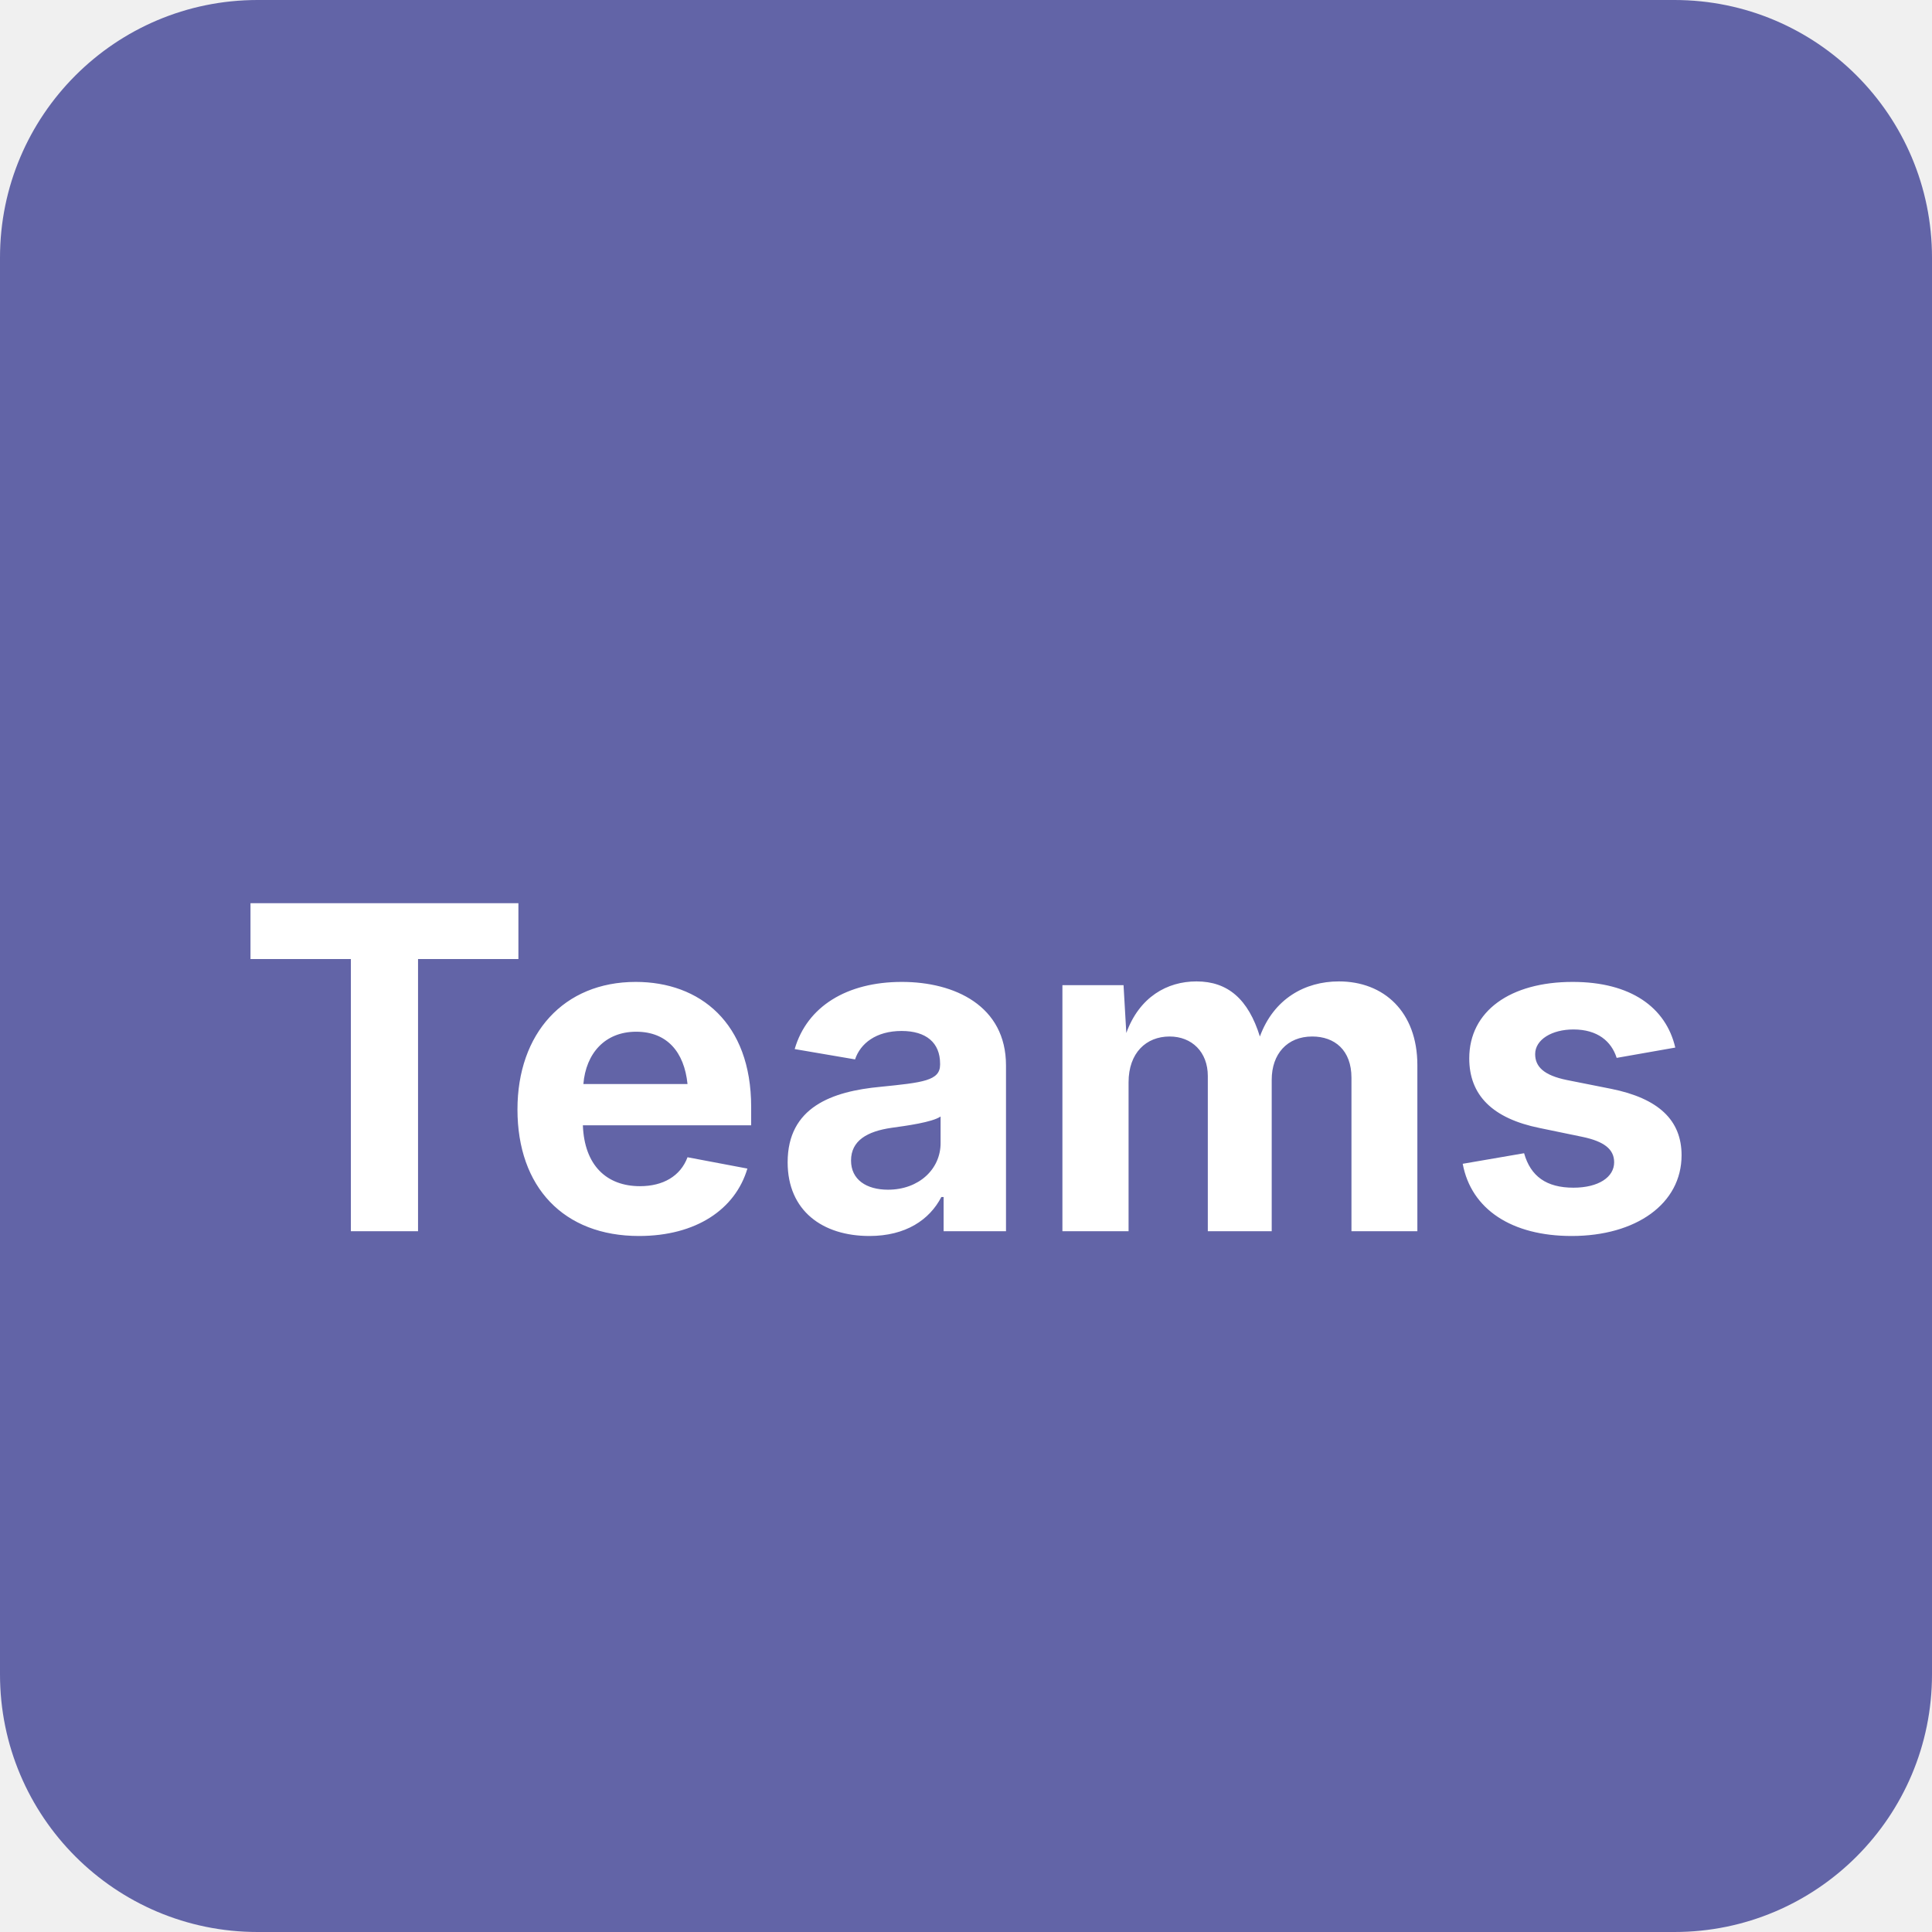
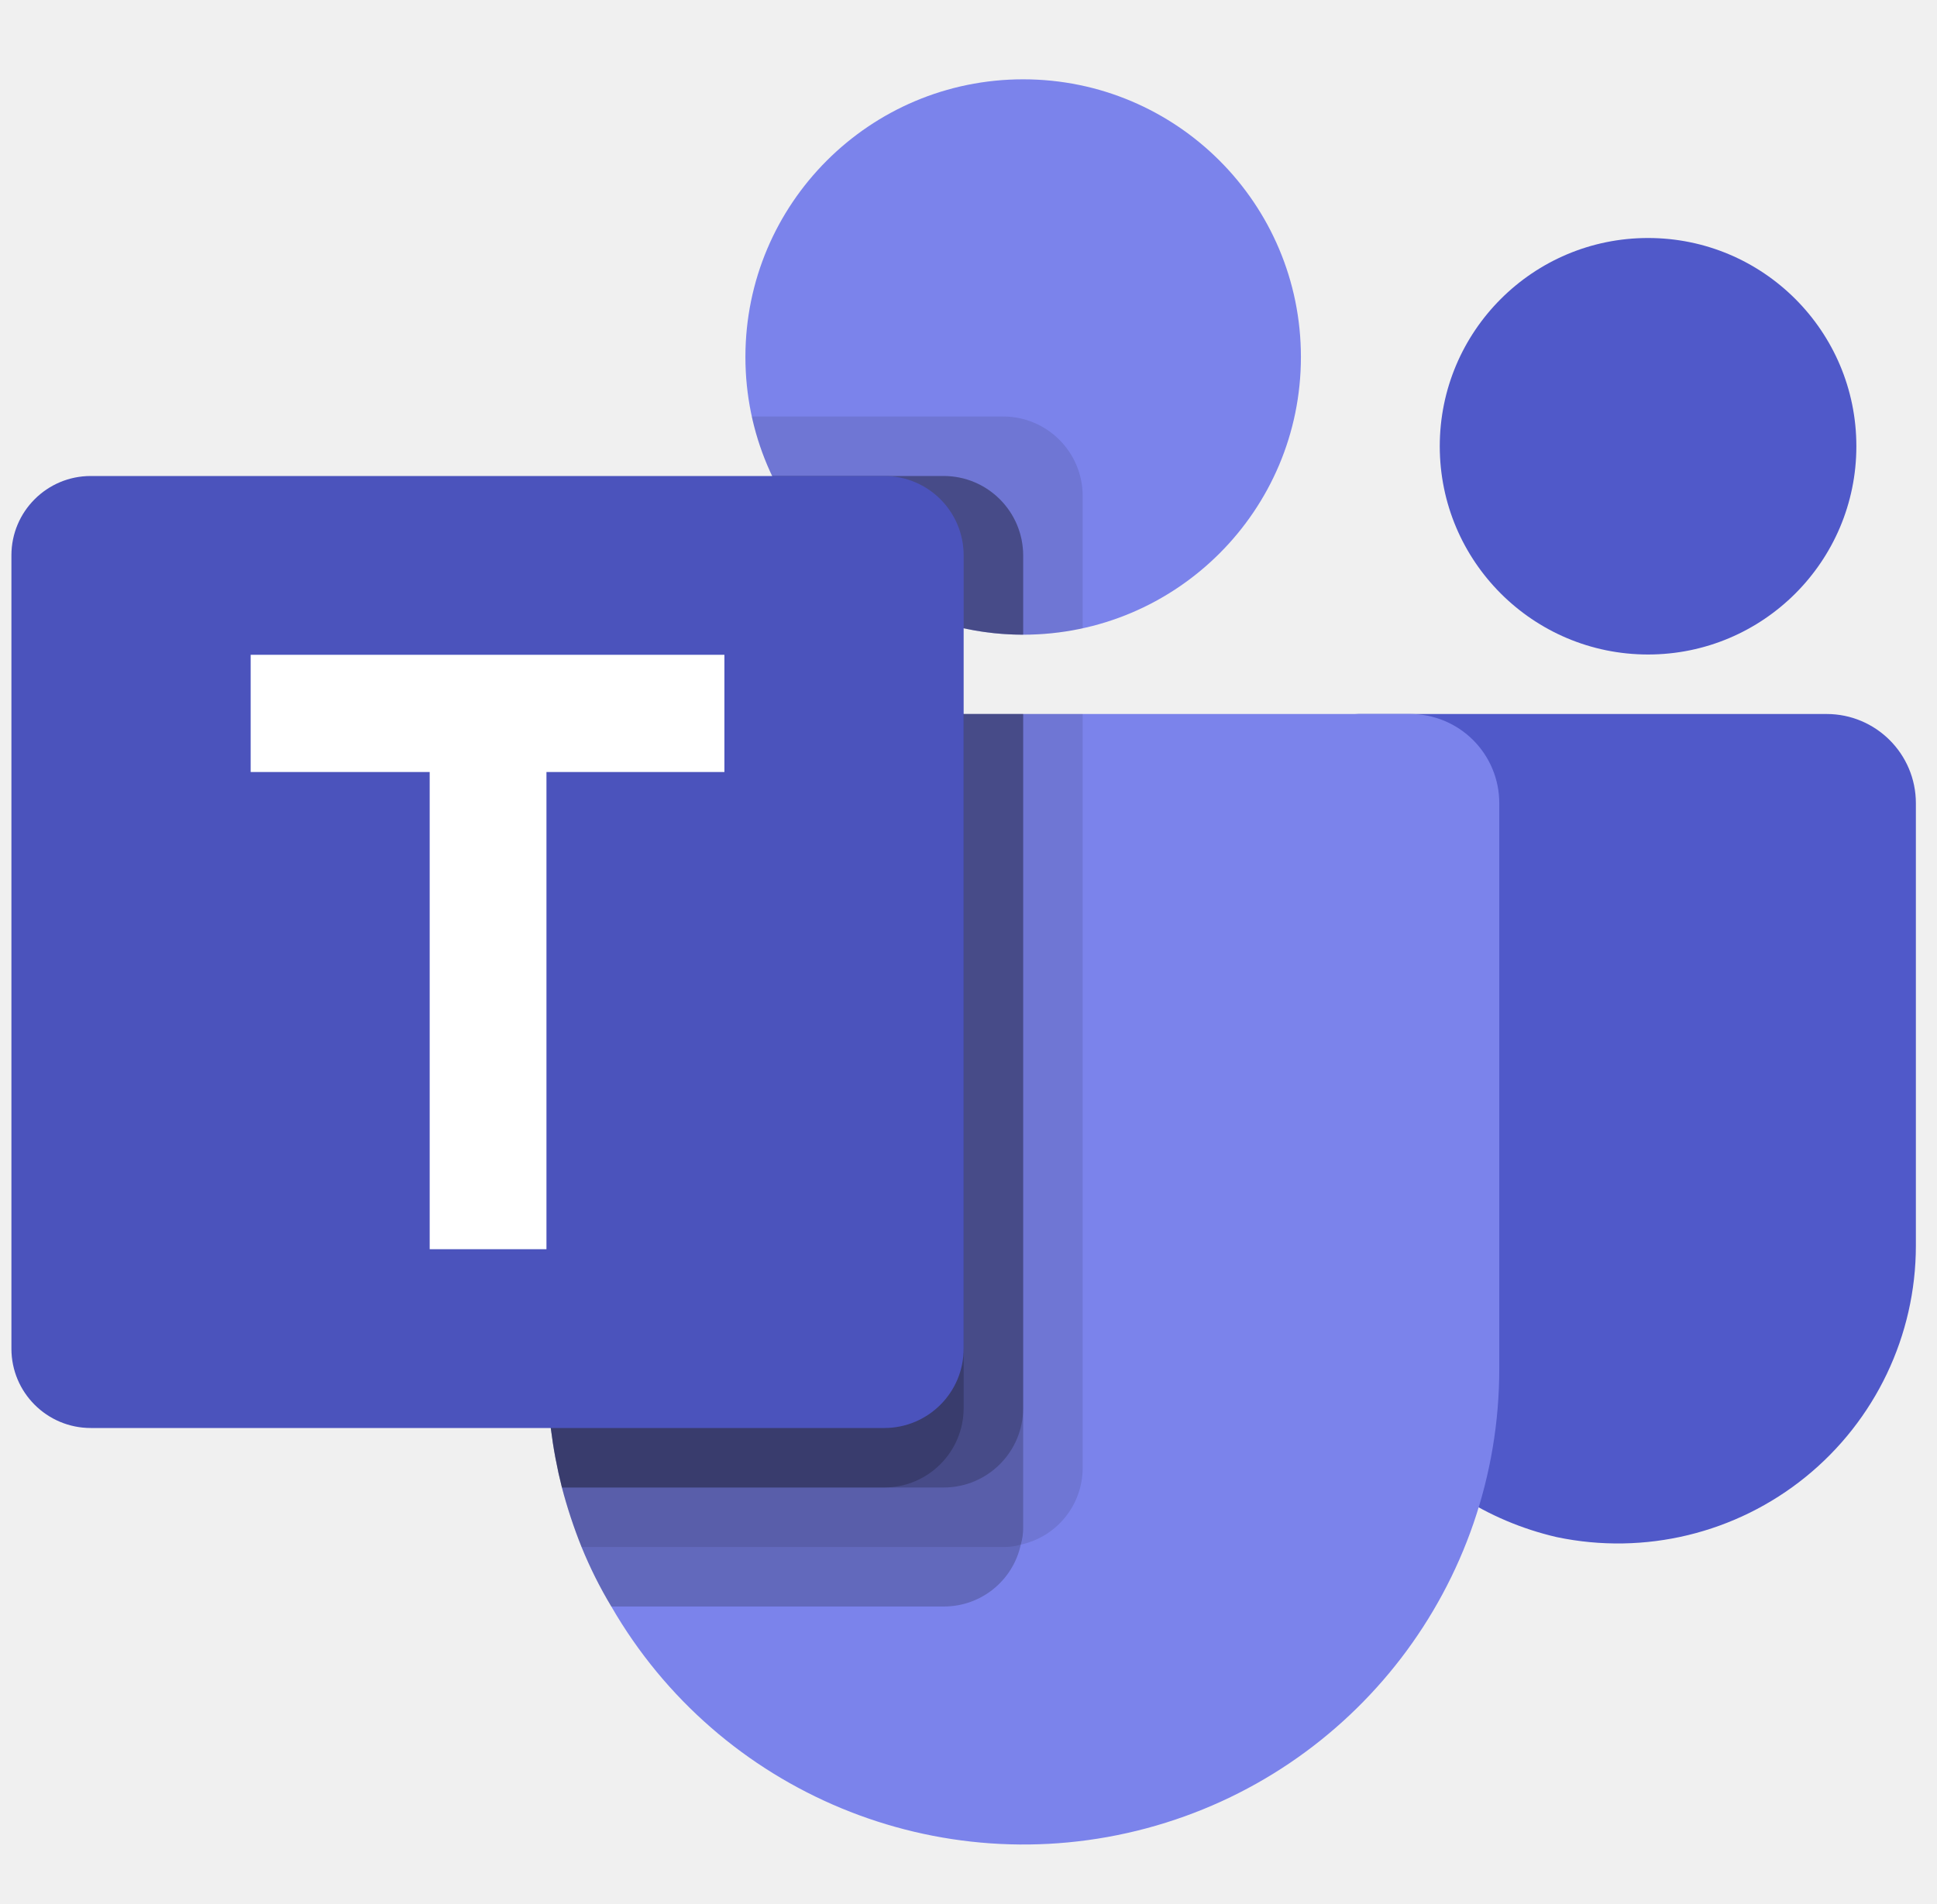
- <svg xmlns="http://www.w3.org/2000/svg" viewBox="0 0 120 120" role="img" aria-labelledby="title">
-   <rect width="120" height="120" rx="16" fill="#6264A7" />
-   <text x="50%" y="55%" dominant-baseline="middle" text-anchor="middle" font-family="Inter, Arial, sans-serif" font-size="28" font-weight="700" fill="#FFFFFF">Teams</text>
+ <svg xmlns="http://www.w3.org/2000/svg" viewBox="-0.13 0 32.423 32" width="2500" height="2458">
+   <circle cx="17" cy="6" fill="#7b83eb" r="4.667" />
+   <path d="M16.667 7H12.44l.021.093.002.008.022.086A4.671 4.671 0 0 0 18 10.559V8.333A1.337 1.337 0 0 0 16.667 7z" opacity=".1" />
+   <path d="M15.667 8h-2.884A4.667 4.667 0 0 0 17 10.667V9.333A1.337 1.337 0 0 0 15.667 8z" opacity=".2" />
+   <circle cx="27.5" cy="7.5" fill="#5059c9" r="3.5" />
+   <path d="M30.5 12h-7.861a.64.64 0 0 0-.64.64v8.11a5.121 5.121 0 0 0 3.967 5.084A5.006 5.006 0 0 0 32 20.938V13.5a1.5 1.5 0 0 0-1.5-1.5z" fill="#5059c9" />
+   <path d="M25 13.5V23a7.995 7.995 0 0 1-14.92 4 7.173 7.173 0 0 1-.5-1 8.367 8.367 0 0 1-.33-1A8.24 8.24 0 0 1 9 23v-9.5a1.498 1.498 0 0 1 1.5-1.5h13a1.498 1.498 0 0 1 1.5 1.5z" fill="#7b83eb" />
+   <path d="M15.667 8h-2.884A4.667 4.667 0 0 0 17 10.667V9.333A1.337 1.337 0 0 0 15.667 8z" opacity=".2" />
+   <path d="M18 12v12.67a1.32 1.32 0 0 1-1.04 1.29.966.966 0 0 1-.29.04H9.58a8.367 8.367 0 0 1-.33-1A8.24 8.24 0 0 1 9 23v-9.5a1.498 1.498 0 0 1 1.5-1.5z" opacity=".1" />
+   <path d="M17 12v13.67a.967.967 0 0 1-.04.29A1.32 1.32 0 0 1 15.67 27h-5.59a7.173 7.173 0 0 1-.5-1 8.367 8.367 0 0 1-.33-1A8.24 8.24 0 0 1 9 23v-9.5a1.498 1.498 0 0 1 1.5-1.5z" opacity=".2" />
+   <path d="M17 12v11.67A1.336 1.336 0 0 1 15.67 25H9.25A8.24 8.24 0 0 1 9 23v-9.5a1.498 1.498 0 0 1 1.5-1.5z" opacity=".2" />
+   <path d="M10.5 12A1.498 1.498 0 0 0 9 13.5V23a8.24 8.24 0 0 0 .25 2h5.42A1.336 1.336 0 0 0 16 23.67V12z" opacity=".2" />
+   <path d="M1.333 8h13.334A1.333 1.333 0 0 1 16 9.333v13.334A1.333 1.333 0 0 1 14.667 24H1.333A1.333 1.333 0 0 1 0 22.667V9.333A1.333 1.333 0 0 1 1.333 8z" fill="#4b53bc" />
+   <path d="M11.98 12.975H8.99v8.02H7.028v-8.02H4.02v-1.97h7.96z" fill="#fff" />
+   <path d="M0 0h32v32H0z" fill="none" />
</svg>
